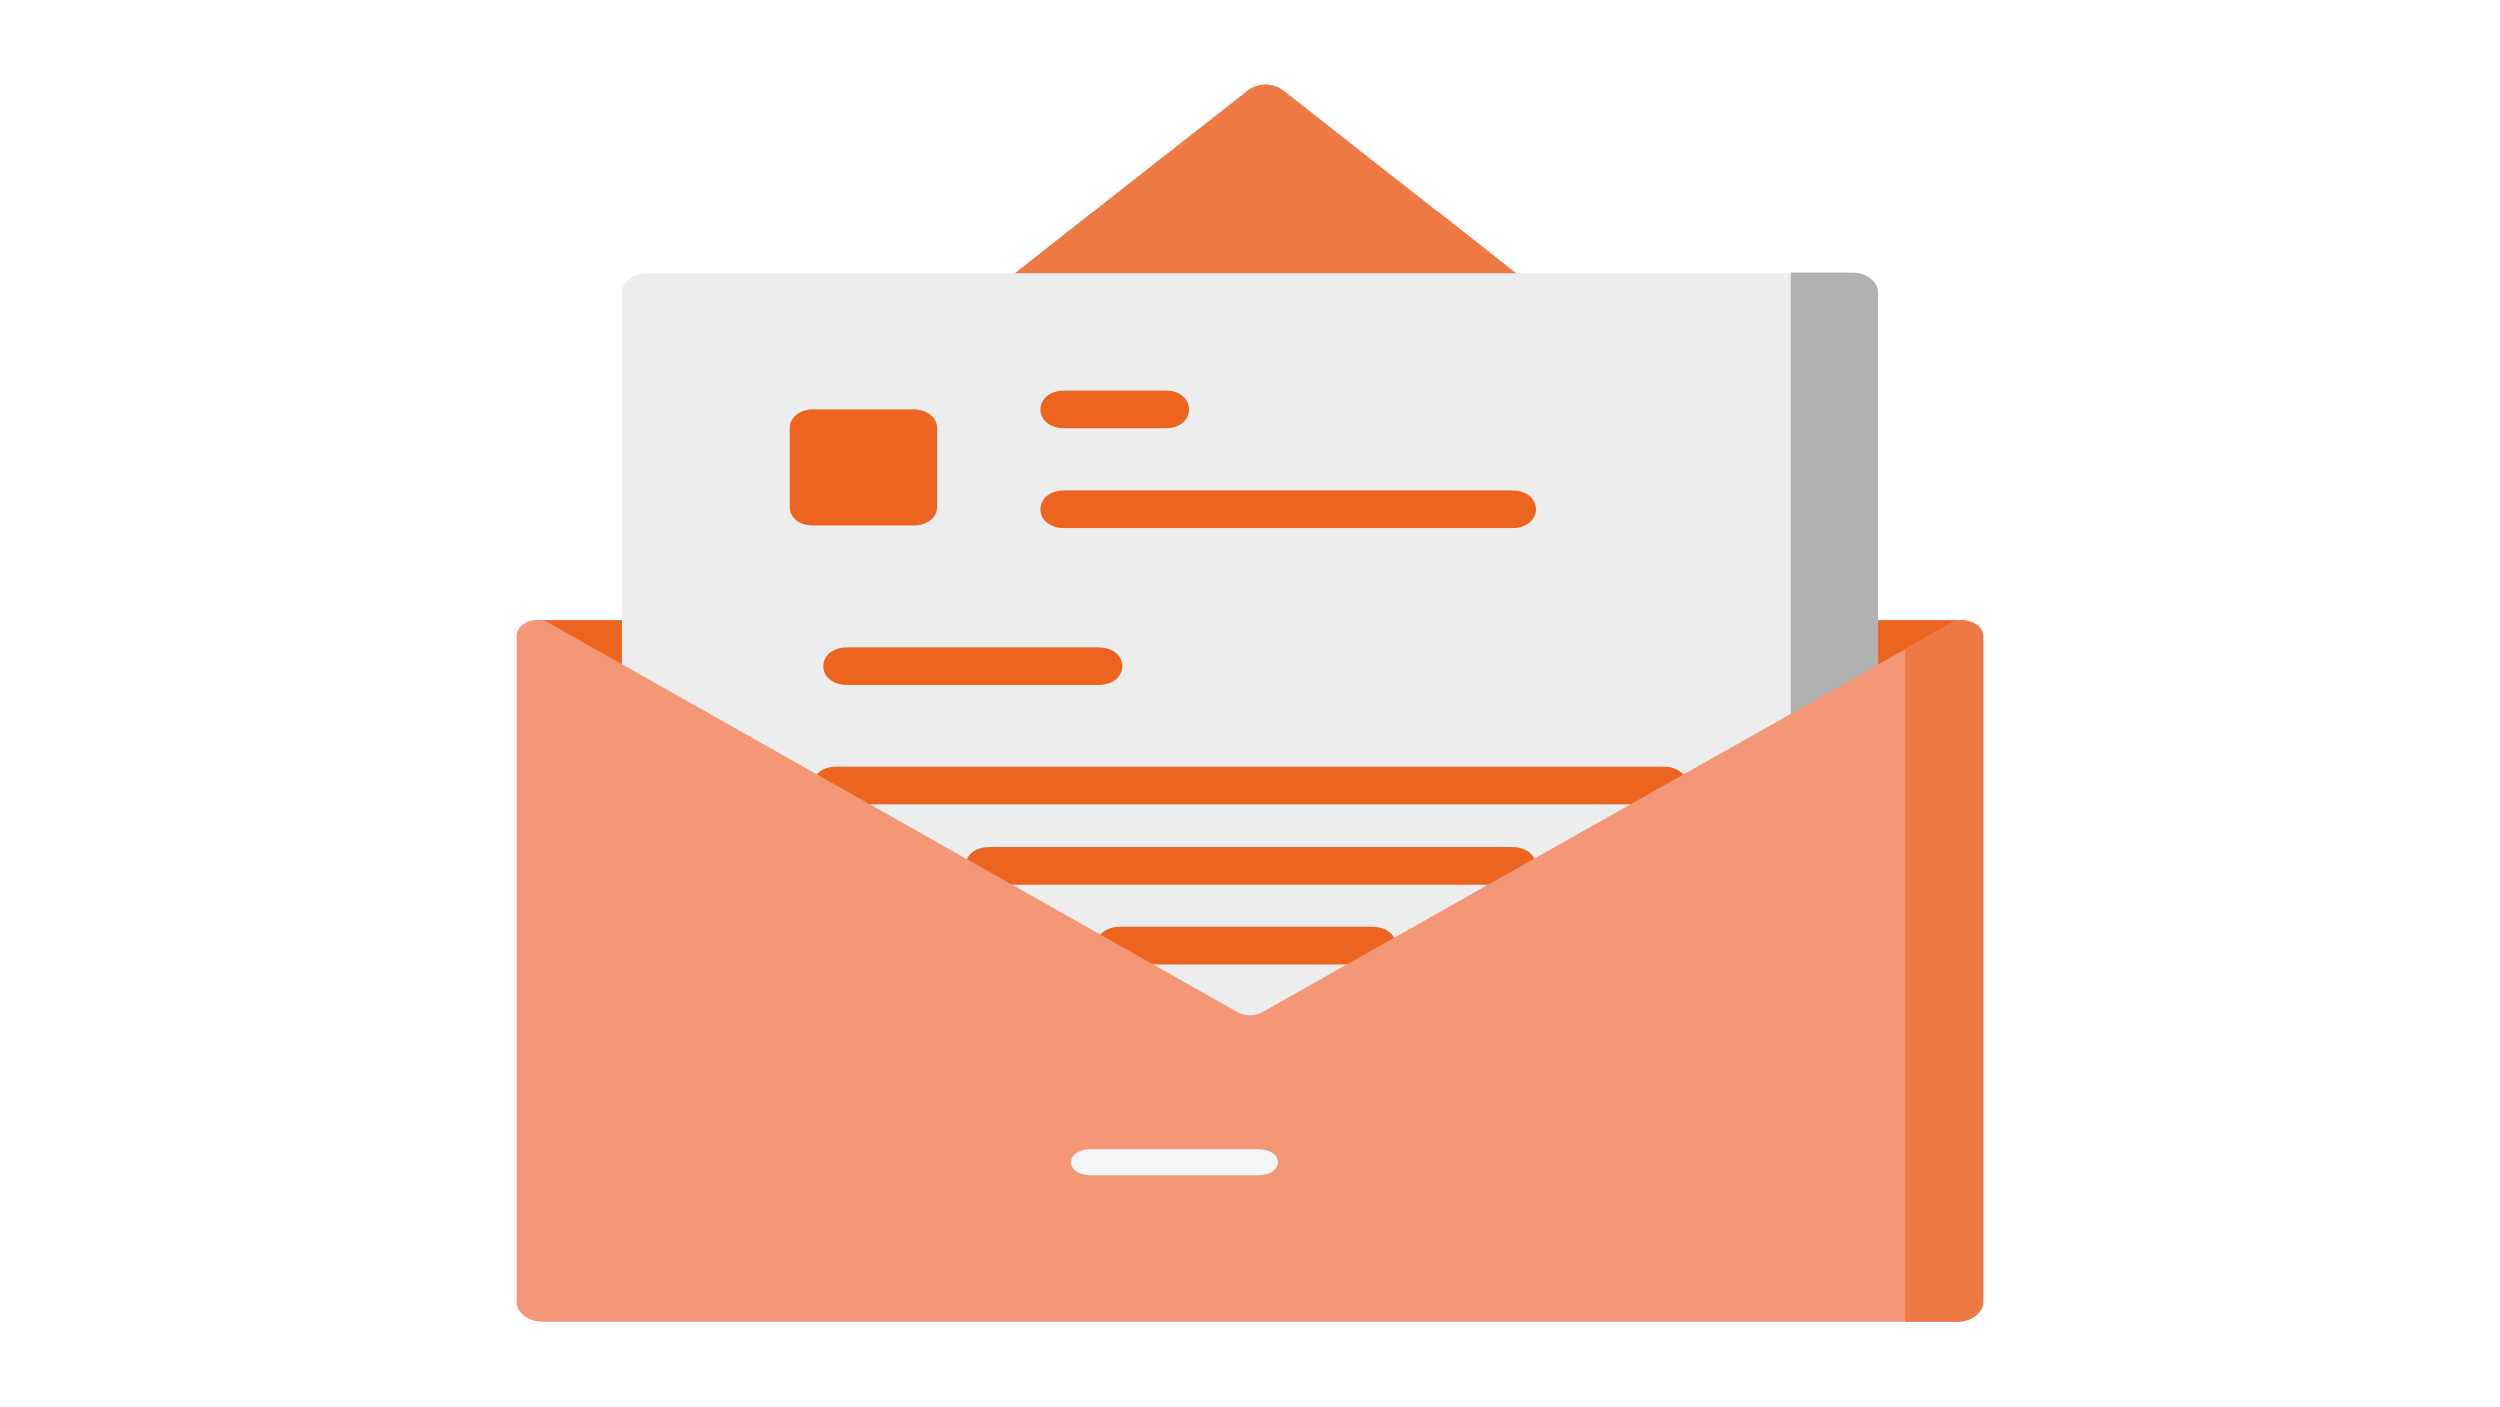
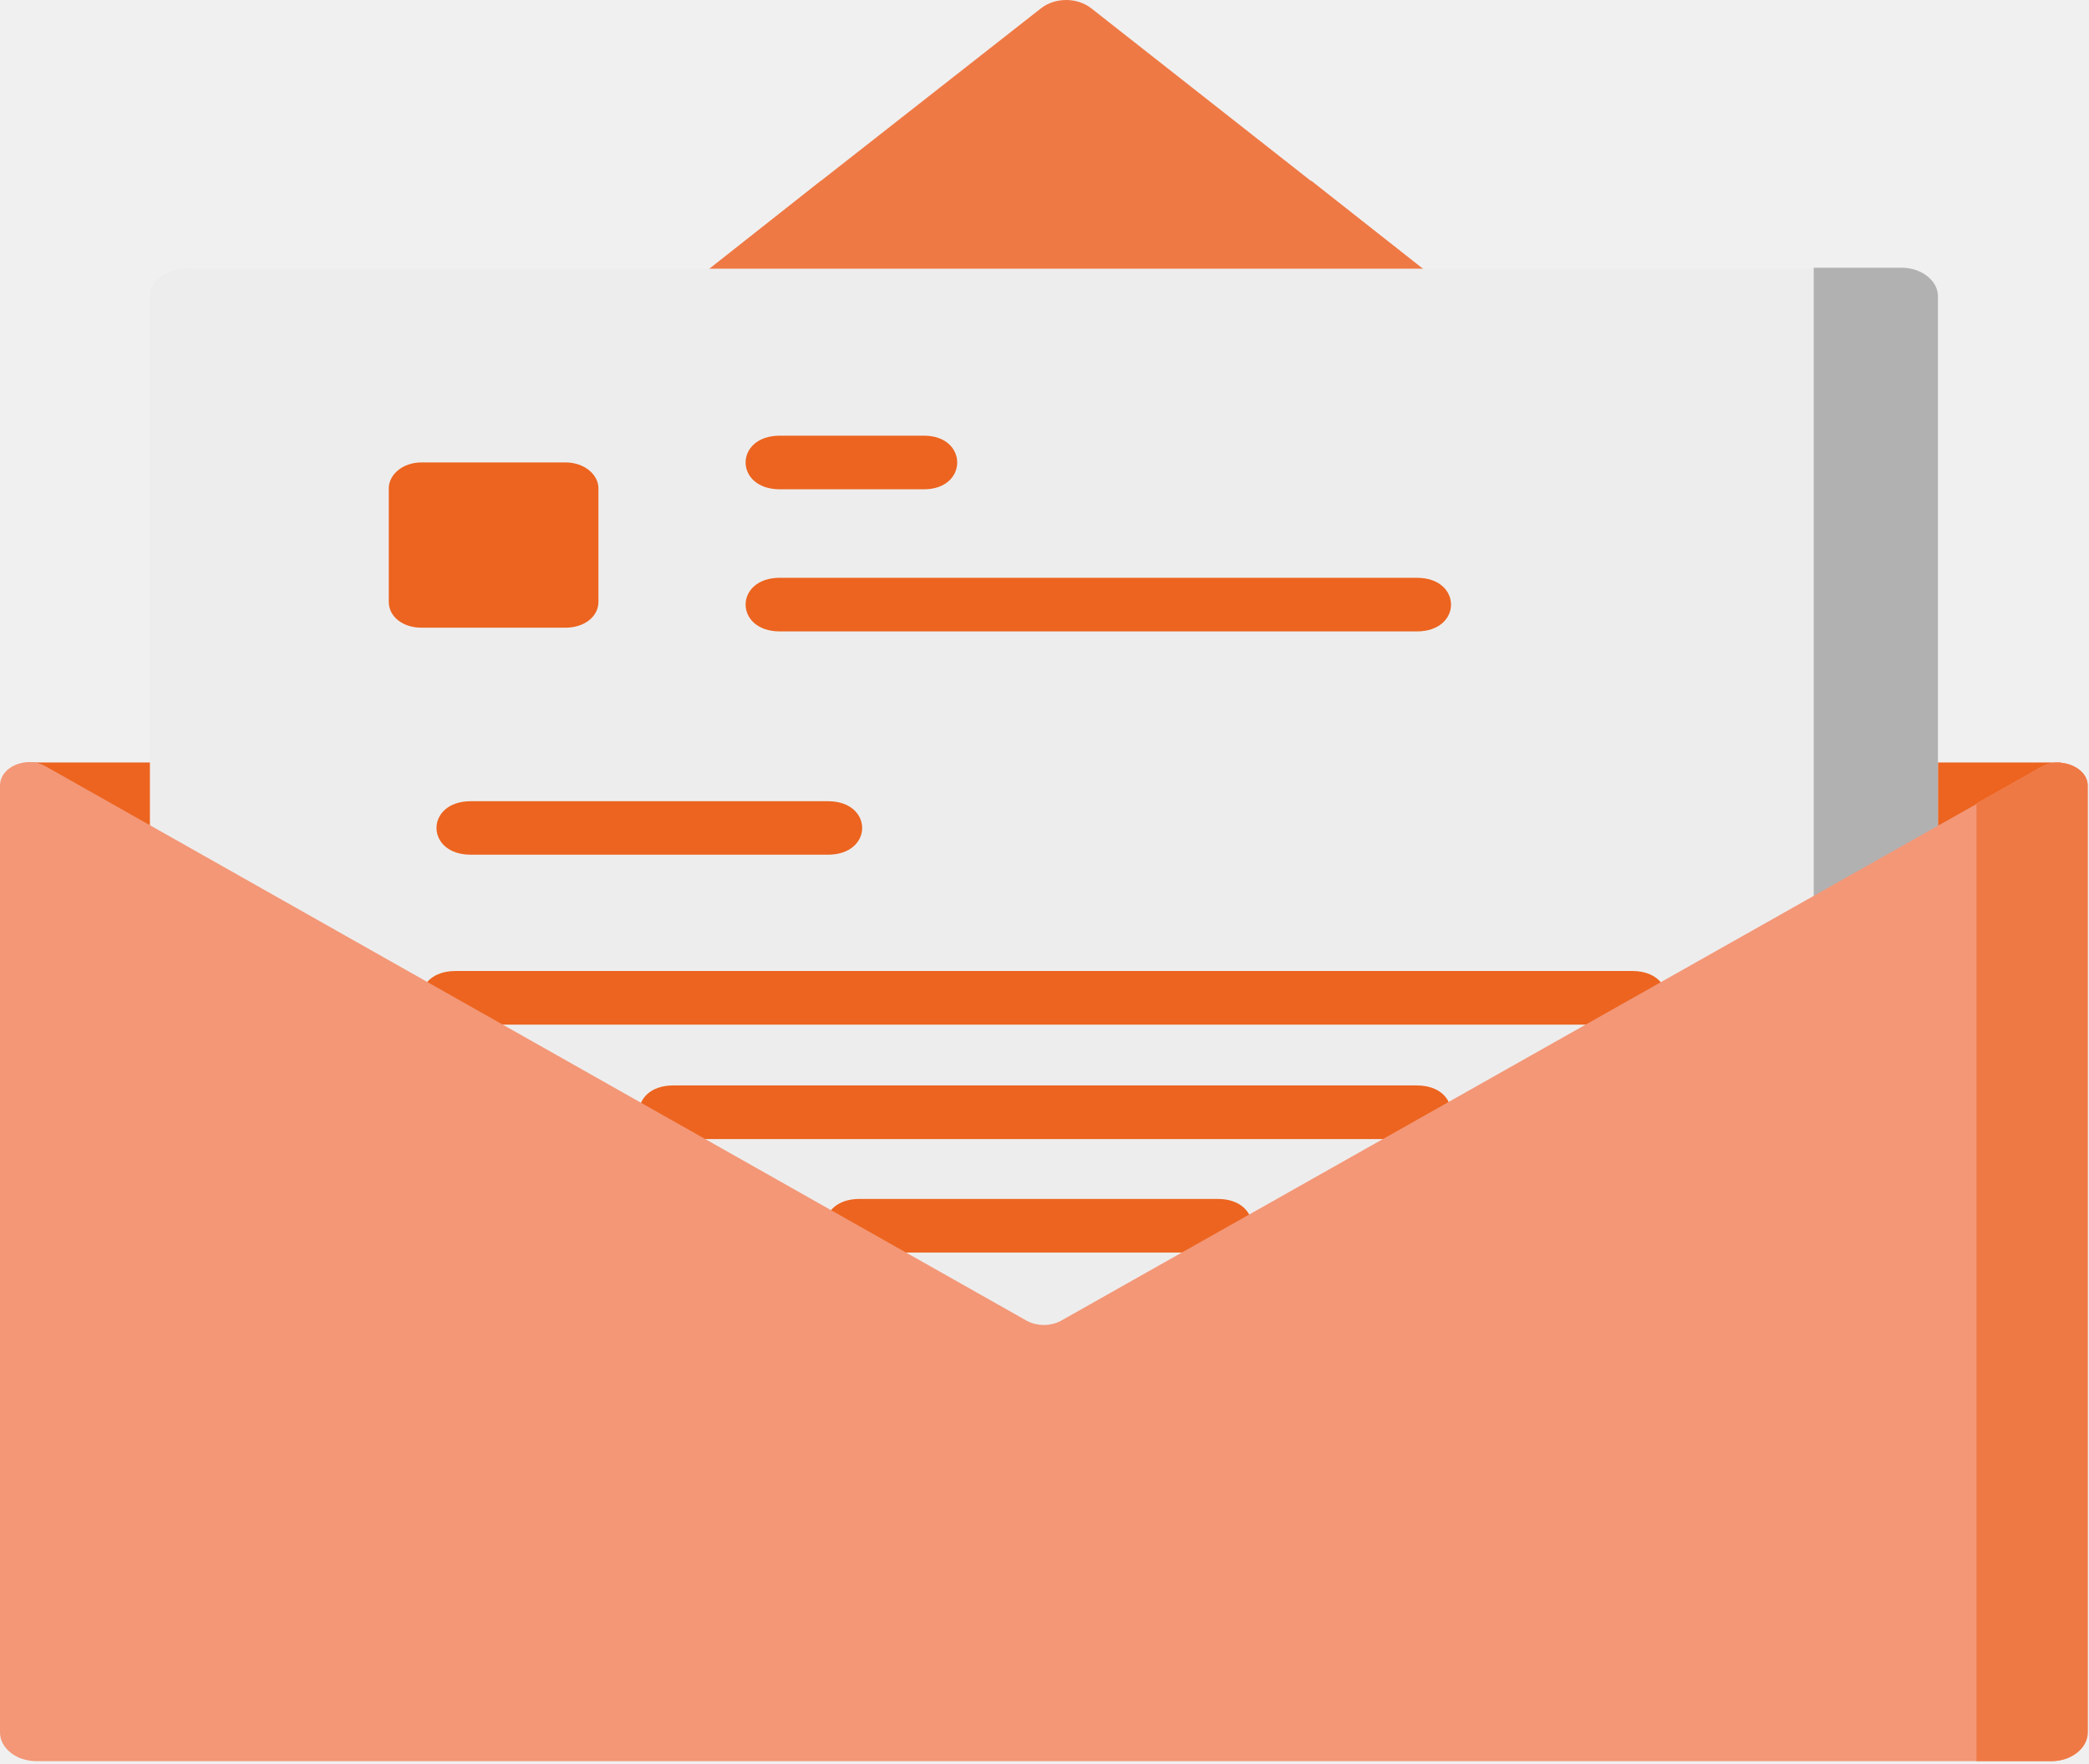
- <svg xmlns="http://www.w3.org/2000/svg" version="1.1" viewBox="0.0 0.0 960.0 540.0" fill="none" stroke="none" stroke-linecap="square" stroke-miterlimit="10">
+ <svg xmlns="http://www.w3.org/2000/svg" version="1.1" viewBox="0.0 0.0 563.525 475.682" fill="none" stroke="none" stroke-linecap="square" stroke-miterlimit="10">
  <clipPath id="p.0">
-     <path d="m0 0l960.0 0l0 540.0l-960.0 0l0 -540.0z" clip-rule="nonzero" />
+     <path d="m0 0l563.525 0l0 475.682l-563.525 0l0 -475.682z" clip-rule="nonzero" />
  </clipPath>
  <g clip-path="url(#p.0)">
-     <path fill="#ffffff" d="m0 0l960.0 0l0 540.0l-960.0 0z" fill-rule="evenodd" />
-     <path fill="#ec641f" d="m205.674 238.142l-0.319 59.73l549.285 0l-0.319 -59.73z" fill-rule="evenodd" />
-     <path fill="#ef7945" d="m486.01 32.463c-2.459 0 -4.918 0.754 -6.831 2.261l-59.382 46.556l-45.447 35.859l223.321 0l-104.875 -82.416c-1.913 -1.508 -4.372 -2.261 -6.785 -2.261z" fill-rule="evenodd" />
-     <path fill="#ef7945" d="m419.798 81.28l-45.447 35.859l223.321 0l-45.493 -35.859z" fill-rule="evenodd" />
-     <path fill="#eeeded" d="m711.88 104.899c-0.182 0 -0.319 0.036 -0.501 0.036l-462.762 0c-5.374 0 -9.791 3.231 -9.791 7.466l0 348.329l482.343 0l0 -348.329c0 -4.092 -4.144 -7.502 -9.29 -7.502z" fill-rule="evenodd" />
-     <path fill="#b2b1b1" d="m687.657 104.684l0 356.046l33.516 0l0 -348.329c0 -4.236 -4.463 -7.718 -9.791 -7.718z" fill-rule="evenodd" />
-     <path fill="#ec641f" d="m321.252 294.39c-12.295 0 -12.295 14.466 0 14.466l317.449 0c12.341 0 12.341 -14.466 0 -14.466z" fill-rule="evenodd" />
-     <path fill="#ec641f" d="m379.997 325.26c-12.295 0 -12.295 14.466 0 14.466l200.597 0c12.295 0 12.295 -14.466 0 -14.466z" fill-rule="evenodd" />
-     <path fill="#ec641f" d="m430.226 355.878c-12.295 0 -12.295 14.466 0 14.466l96.678 0c12.295 0 12.295 -14.466 0 -14.466z" fill-rule="evenodd" />
-     <path fill="#f39777" d="m206.312 238.035c-4.053 0 -7.924 2.584 -7.924 6.318l0 255.467c0 4.2 4.417 7.717 9.791 7.717l543.593 0c5.374 0 9.791 -3.518 9.791 -7.717l0 -255.467c0 -3.59 -3.962 -6.174 -8.06 -6.174c-1.594 0 -3.142 0.359 -4.554 1.185l-17.396 9.979l-247.001 139.418c-1.412 0.754 -3.006 1.113 -4.554 1.113c-1.594 0 -3.188 -0.359 -4.599 -1.113l-264.351 -149.397c-1.457 -0.897 -3.097 -1.328 -4.736 -1.328z" fill-rule="evenodd" />
-     <path fill="#ef7945" d="m753.506 238.178c-1.594 0 -3.142 0.359 -4.554 1.185l-17.396 9.728l0 258.447l20.219 0c5.374 0 9.791 -3.518 9.791 -7.717l0 -255.467c0 -3.59 -3.962 -6.174 -8.06 -6.174z" fill-rule="evenodd" />
-     <path fill="#ec641f" d="m312.099 157.199c-5.055 0 -8.834 3.266 -8.834 7l0 30.619c0 3.984 3.78 6.964 8.834 6.964l38.844 0c5.055 0 8.88 -2.979 8.88 -6.964l0 -30.619c0 -3.733 -3.825 -7 -8.88 -7z" fill-rule="evenodd" />
-     <path fill="#ec641f" d="m408.777 149.984c-12.341 0 -12.341 14.466 0 14.466l38.844 0c11.977 0 11.977 -14.466 0 -14.466z" fill-rule="evenodd" />
-     <path fill="#ec641f" d="m408.777 188.32c-12.341 0 -12.341 14.466 0 14.466l171.817 0c12.295 0 12.295 -14.466 0 -14.466z" fill-rule="evenodd" />
-     <path fill="#ec641f" d="m325.396 248.588c-12.341 0 -12.341 14.43 0 14.43l96.314 0c12.341 0 12.341 -14.43 0 -14.43z" fill-rule="evenodd" />
-     <path fill="#f3f5f7" d="m419.134 441.272c-10.507 0 -10.507 10.038 0 10.038l63.706 0c10.546 0 10.546 -10.038 0 -10.038z" fill-rule="evenodd" />
+     <path fill="#000000" fill-opacity="0.0" d="m0 0l563.525 0l0 475.682l-563.525 0z" fill-rule="evenodd" />
+     <path fill="#ec641f" d="m7.286 205.68l-0.319 59.73l549.285 0l-0.319 -59.73z" fill-rule="evenodd" />
+     <path fill="#ef7945" d="m287.622 0.001c-2.459 0 -4.918 0.754 -6.831 2.261l-59.382 46.556l-45.447 35.859l223.321 0l-104.875 -82.416c-1.913 -1.508 -4.372 -2.261 -6.785 -2.261z" fill-rule="evenodd" />
+     <path fill="#ef7945" d="m221.409 48.819l-45.447 35.859l223.321 0l-45.493 -35.859z" fill-rule="evenodd" />
+     <path fill="#eeeded" d="m513.492 72.438c-0.182 0 -0.319 0.036 -0.501 0.036l-462.762 0c-5.374 0 -9.791 3.231 -9.791 7.466l0 348.329l482.343 0l0 -348.329c0 -4.092 -4.144 -7.502 -9.29 -7.502z" fill-rule="evenodd" />
+     <path fill="#b2b1b1" d="m489.269 72.222l0 356.046l33.516 0l0 -348.329c0 -4.236 -4.463 -7.718 -9.791 -7.718z" fill-rule="evenodd" />
+     <path fill="#ec641f" d="m122.863 261.928c-12.295 0 -12.295 14.466 0 14.466l317.449 0c12.341 0 12.341 -14.466 0 -14.466z" fill-rule="evenodd" />
+     <path fill="#ec641f" d="m181.608 292.798c-12.295 0 -12.295 14.466 0 14.466l200.597 0c12.295 0 12.295 -14.466 0 -14.466z" fill-rule="evenodd" />
+     <path fill="#ec641f" d="m231.838 323.416c-12.295 0 -12.295 14.466 0 14.466l96.678 0c12.295 0 12.295 -14.466 0 -14.466z" fill-rule="evenodd" />
+     <path fill="#f39777" d="m7.924 205.573c-4.053 0 -7.924 2.584 -7.924 6.318l0 255.467c0 4.2 4.417 7.717 9.791 7.717l543.593 0c5.374 0 9.791 -3.518 9.791 -7.717l0 -255.467c0 -3.59 -3.962 -6.174 -8.06 -6.174c-1.594 0 -3.142 0.359 -4.554 1.185l-17.396 9.979l-247.001 139.418c-1.412 0.754 -3.006 1.113 -4.554 1.113c-1.594 0 -3.188 -0.359 -4.599 -1.113l-264.351 -149.397c-1.457 -0.897 -3.097 -1.328 -4.736 -1.328z" fill-rule="evenodd" />
+     <path fill="#ef7945" d="m555.117 205.716c-1.594 0 -3.142 0.359 -4.554 1.185l-17.396 9.728l0 258.447l20.219 0c5.374 0 9.791 -3.518 9.791 -7.717l0 -255.467c0 -3.59 -3.962 -6.174 -8.06 -6.174z" fill-rule="evenodd" />
+     <path fill="#ec641f" d="m113.71 124.737c-5.055 0 -8.834 3.266 -8.834 7l0 30.619c0 3.984 3.78 6.964 8.834 6.964l38.844 0c5.055 0 8.88 -2.979 8.88 -6.964l0 -30.619c0 -3.733 -3.825 -7 -8.88 -7z" fill-rule="evenodd" />
+     <path fill="#ec641f" d="m210.389 117.522c-12.341 0 -12.341 14.466 0 14.466l38.844 0c11.977 0 11.977 -14.466 0 -14.466z" fill-rule="evenodd" />
+     <path fill="#ec641f" d="m210.389 155.858c-12.341 0 -12.341 14.466 0 14.466l171.817 0c12.295 0 12.295 -14.466 0 -14.466z" fill-rule="evenodd" />
+     <path fill="#ec641f" d="m127.007 216.126c-12.341 0 -12.341 14.43 0 14.43l96.314 0c12.341 0 12.341 -14.43 0 -14.43z" fill-rule="evenodd" />
  </g>
</svg>
